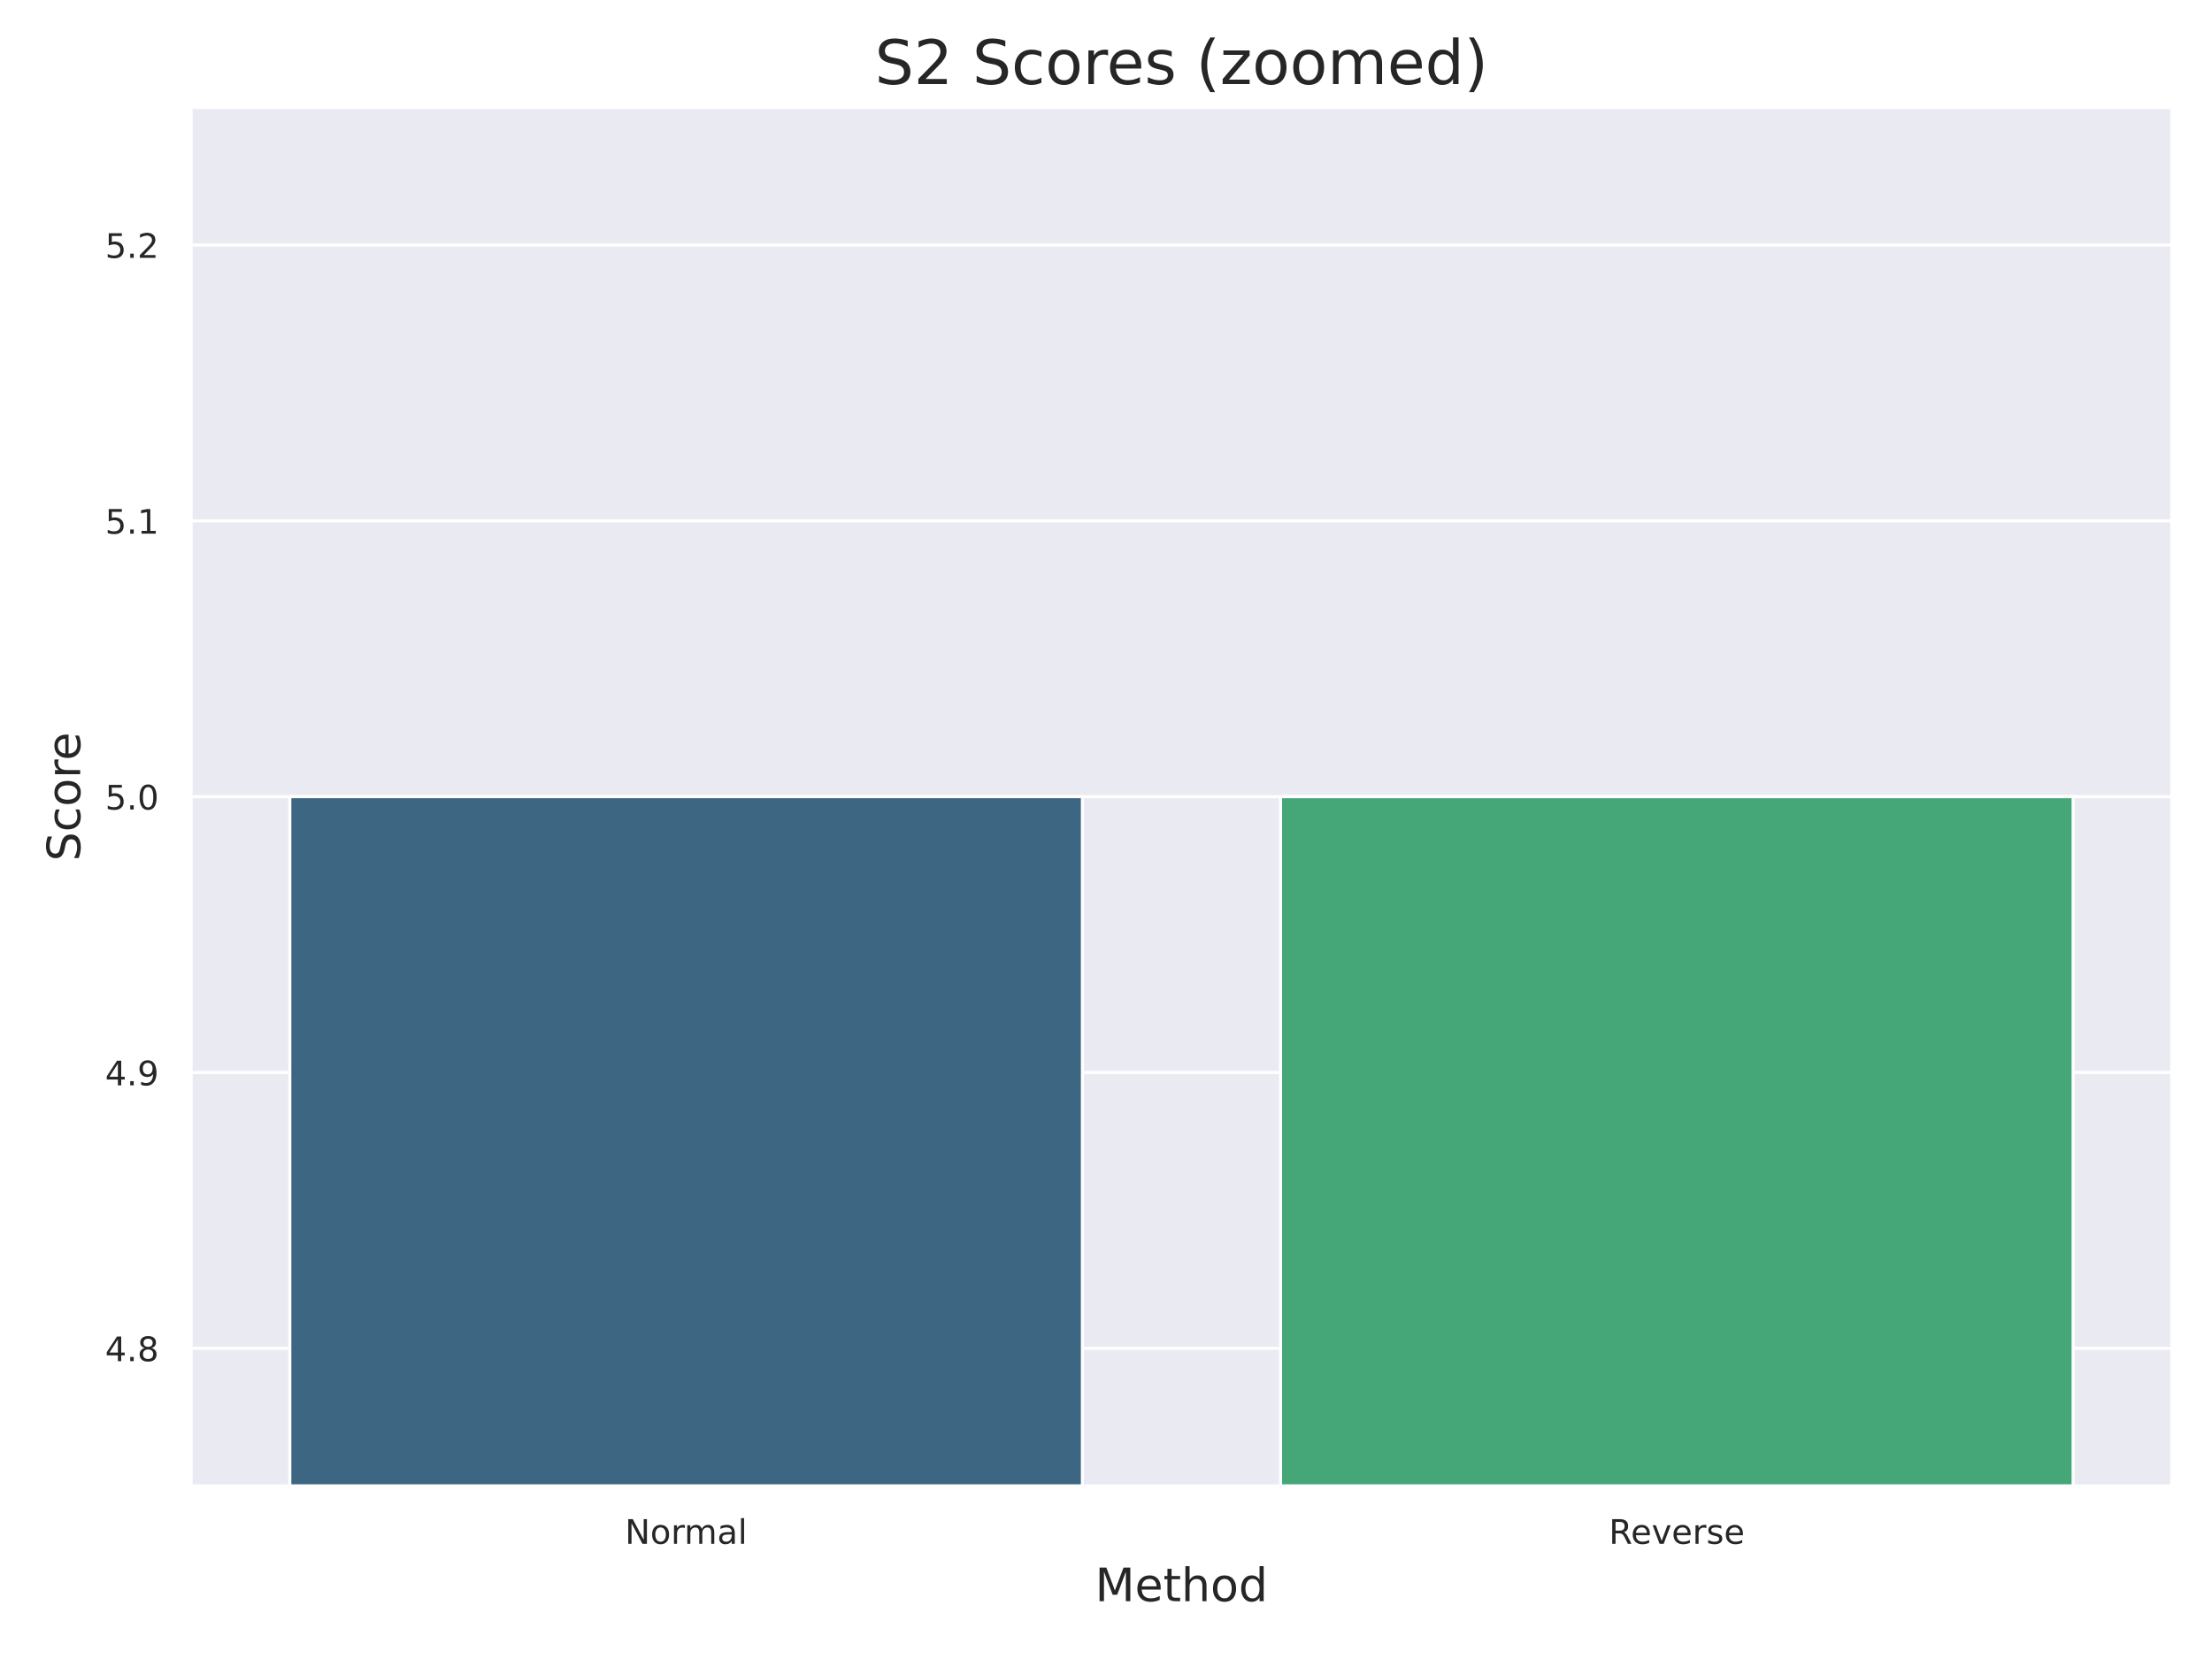
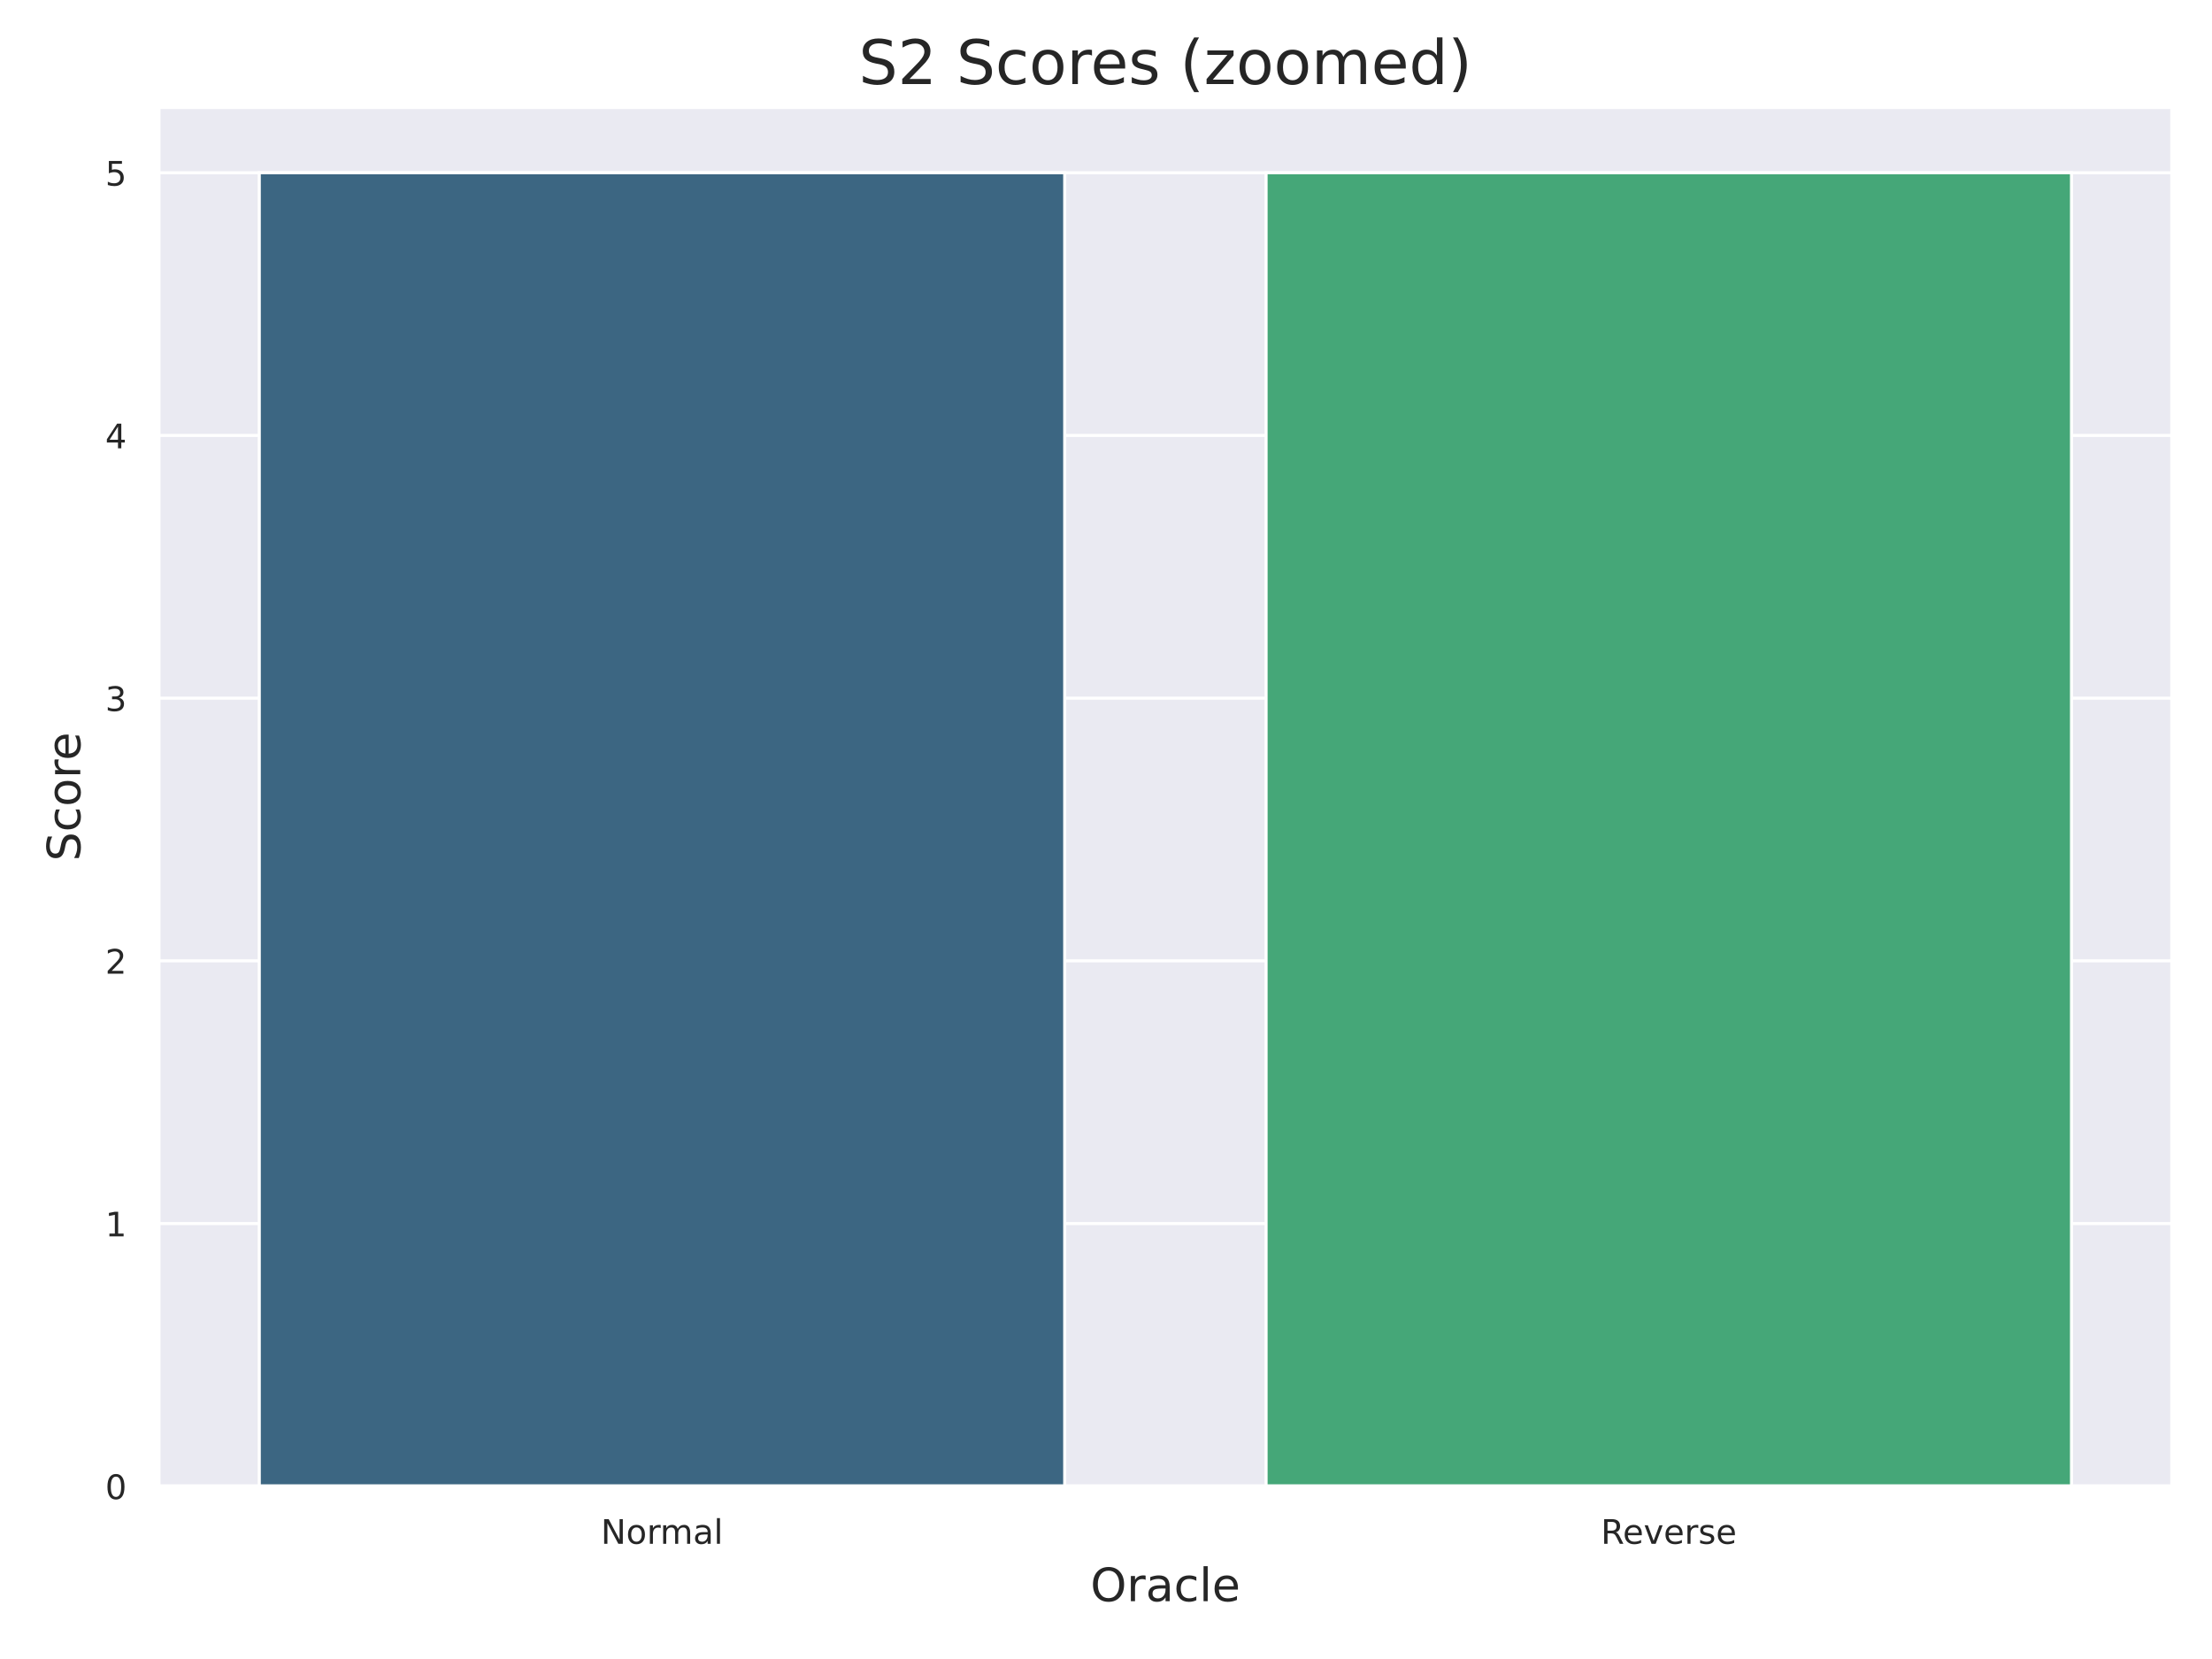
<svg xmlns="http://www.w3.org/2000/svg" xmlns:xlink="http://www.w3.org/1999/xlink" width="576pt" height="432pt" viewBox="0 0 576 432" version="1.1">
  <defs>
    <style type="text/css">*{stroke-linejoin: round; stroke-linecap: butt}</style>
  </defs>
  <g id="figure_1">
    <g id="patch_1">
      <path d="M 0 432  L 576 432  L 576 0  L 0 0  z " style="fill: #ffffff" />
    </g>
    <g id="axes_1">
      <g id="patch_2">
-         <path d="M 49.668 387.012  L 565.632 387.012  L 565.632 27.888  L 49.668 27.888  z " style="fill: #eaeaf2" />
+         <path d="M 41.298 387.012  L 565.632 387.012  L 565.632 27.888  L 41.298 27.888  z " style="fill: #eaeaf2" />
      </g>
      <g id="matplotlib.axis_1">
        <g id="xtick_1">
          <g id="text_1">
-             <g style="fill: #262626" transform="translate(162.7386 401.9986) scale(0.088 -0.088)">
+             <g style="fill: #262626" transform="translate(156.4611 401.9986) scale(0.088 -0.088)">
              <defs>
                <path id="DejaVuSans-4e" d="M 628 4666  L 1478 4666  L 3547 763  L 3547 4666  L 4159 4666  L 4159 0  L 3309 0  L 1241 3903  L 1241 0  L 628 0  L 628 4666  z " transform="scale(0.015625)" />
                <path id="DejaVuSans-6f" d="M 1959 3097  Q 1497 3097 1228 2736  Q 959 2375 959 1747  Q 959 1119 1226 758  Q 1494 397 1959 397  Q 2419 397 2687 759  Q 2956 1122 2956 1747  Q 2956 2369 2687 2733  Q 2419 3097 1959 3097  z M 1959 3584  Q 2709 3584 3137 3096  Q 3566 2609 3566 1747  Q 3566 888 3137 398  Q 2709 -91 1959 -91  Q 1206 -91 779 398  Q 353 888 353 1747  Q 353 2609 779 3096  Q 1206 3584 1959 3584  z " transform="scale(0.015625)" />
                <path id="DejaVuSans-72" d="M 2631 2963  Q 2534 3019 2420 3045  Q 2306 3072 2169 3072  Q 1681 3072 1420 2755  Q 1159 2438 1159 1844  L 1159 0  L 581 0  L 581 3500  L 1159 3500  L 1159 2956  Q 1341 3275 1631 3429  Q 1922 3584 2338 3584  Q 2397 3584 2469 3576  Q 2541 3569 2628 3553  L 2631 2963  z " transform="scale(0.015625)" />
                <path id="DejaVuSans-6d" d="M 3328 2828  Q 3544 3216 3844 3400  Q 4144 3584 4550 3584  Q 5097 3584 5394 3201  Q 5691 2819 5691 2113  L 5691 0  L 5113 0  L 5113 2094  Q 5113 2597 4934 2840  Q 4756 3084 4391 3084  Q 3944 3084 3684 2787  Q 3425 2491 3425 1978  L 3425 0  L 2847 0  L 2847 2094  Q 2847 2600 2669 2842  Q 2491 3084 2119 3084  Q 1678 3084 1418 2786  Q 1159 2488 1159 1978  L 1159 0  L 581 0  L 581 3500  L 1159 3500  L 1159 2956  Q 1356 3278 1631 3431  Q 1906 3584 2284 3584  Q 2666 3584 2933 3390  Q 3200 3197 3328 2828  z " transform="scale(0.015625)" />
                <path id="DejaVuSans-61" d="M 2194 1759  Q 1497 1759 1228 1600  Q 959 1441 959 1056  Q 959 750 1161 570  Q 1363 391 1709 391  Q 2188 391 2477 730  Q 2766 1069 2766 1631  L 2766 1759  L 2194 1759  z M 3341 1997  L 3341 0  L 2766 0  L 2766 531  Q 2569 213 2275 61  Q 1981 -91 1556 -91  Q 1019 -91 701 211  Q 384 513 384 1019  Q 384 1609 779 1909  Q 1175 2209 1959 2209  L 2766 2209  L 2766 2266  Q 2766 2663 2505 2880  Q 2244 3097 1772 3097  Q 1472 3097 1187 3025  Q 903 2953 641 2809  L 641 3341  Q 956 3463 1253 3523  Q 1550 3584 1831 3584  Q 2591 3584 2966 3190  Q 3341 2797 3341 1997  z " transform="scale(0.015625)" />
                <path id="DejaVuSans-6c" d="M 603 4863  L 1178 4863  L 1178 0  L 603 0  L 603 4863  z " transform="scale(0.015625)" />
              </defs>
              <use xlink:href="#DejaVuSans-4e" />
              <use xlink:href="#DejaVuSans-6f" x="74.805" />
              <use xlink:href="#DejaVuSans-72" x="135.986" />
              <use xlink:href="#DejaVuSans-6d" x="175.35" />
              <use xlink:href="#DejaVuSans-61" x="272.762" />
              <use xlink:href="#DejaVuSans-6c" x="334.041" />
            </g>
          </g>
        </g>
        <g id="xtick_2">
          <g id="text_2">
-             <g style="fill: #262626" transform="translate(418.9544 401.9986) scale(0.088 -0.088)">
+             <g style="fill: #262626" transform="translate(416.8619 401.9986) scale(0.088 -0.088)">
              <defs>
                <path id="DejaVuSans-52" d="M 2841 2188  Q 3044 2119 3236 1894  Q 3428 1669 3622 1275  L 4263 0  L 3584 0  L 2988 1197  Q 2756 1666 2539 1819  Q 2322 1972 1947 1972  L 1259 1972  L 1259 0  L 628 0  L 628 4666  L 2053 4666  Q 2853 4666 3247 4331  Q 3641 3997 3641 3322  Q 3641 2881 3436 2590  Q 3231 2300 2841 2188  z M 1259 4147  L 1259 2491  L 2053 2491  Q 2509 2491 2742 2702  Q 2975 2913 2975 3322  Q 2975 3731 2742 3939  Q 2509 4147 2053 4147  L 1259 4147  z " transform="scale(0.015625)" />
                <path id="DejaVuSans-65" d="M 3597 1894  L 3597 1613  L 953 1613  Q 991 1019 1311 708  Q 1631 397 2203 397  Q 2534 397 2845 478  Q 3156 559 3463 722  L 3463 178  Q 3153 47 2828 -22  Q 2503 -91 2169 -91  Q 1331 -91 842 396  Q 353 884 353 1716  Q 353 2575 817 3079  Q 1281 3584 2069 3584  Q 2775 3584 3186 3129  Q 3597 2675 3597 1894  z M 3022 2063  Q 3016 2534 2758 2815  Q 2500 3097 2075 3097  Q 1594 3097 1305 2825  Q 1016 2553 972 2059  L 3022 2063  z " transform="scale(0.015625)" />
                <path id="DejaVuSans-76" d="M 191 3500  L 800 3500  L 1894 563  L 2988 3500  L 3597 3500  L 2284 0  L 1503 0  L 191 3500  z " transform="scale(0.015625)" />
                <path id="DejaVuSans-73" d="M 2834 3397  L 2834 2853  Q 2591 2978 2328 3040  Q 2066 3103 1784 3103  Q 1356 3103 1142 2972  Q 928 2841 928 2578  Q 928 2378 1081 2264  Q 1234 2150 1697 2047  L 1894 2003  Q 2506 1872 2764 1633  Q 3022 1394 3022 966  Q 3022 478 2636 193  Q 2250 -91 1575 -91  Q 1294 -91 989 -36  Q 684 19 347 128  L 347 722  Q 666 556 975 473  Q 1284 391 1588 391  Q 1994 391 2212 530  Q 2431 669 2431 922  Q 2431 1156 2273 1281  Q 2116 1406 1581 1522  L 1381 1569  Q 847 1681 609 1914  Q 372 2147 372 2553  Q 372 3047 722 3315  Q 1072 3584 1716 3584  Q 2034 3584 2315 3537  Q 2597 3491 2834 3397  z " transform="scale(0.015625)" />
              </defs>
              <use xlink:href="#DejaVuSans-52" />
              <use xlink:href="#DejaVuSans-65" x="64.982" />
              <use xlink:href="#DejaVuSans-76" x="126.506" />
              <use xlink:href="#DejaVuSans-65" x="185.686" />
              <use xlink:href="#DejaVuSans-72" x="247.209" />
              <use xlink:href="#DejaVuSans-73" x="288.322" />
              <use xlink:href="#DejaVuSans-65" x="340.422" />
            </g>
          </g>
        </g>
        <g id="text_3">
-           <g style="fill: #262626" transform="translate(285.1463 416.9469) scale(0.12 -0.12)">
+           <g style="fill: #262626" transform="translate(283.9406 416.9469) scale(0.12 -0.12)">
            <defs>
-               <path id="DejaVuSans-4d" d="M 628 4666  L 1569 4666  L 2759 1491  L 3956 4666  L 4897 4666  L 4897 0  L 4281 0  L 4281 4097  L 3078 897  L 2444 897  L 1241 4097  L 1241 0  L 628 0  L 628 4666  z " transform="scale(0.015625)" />
-               <path id="DejaVuSans-74" d="M 1172 4494  L 1172 3500  L 2356 3500  L 2356 3053  L 1172 3053  L 1172 1153  Q 1172 725 1289 603  Q 1406 481 1766 481  L 2356 481  L 2356 0  L 1766 0  Q 1100 0 847 248  Q 594 497 594 1153  L 594 3053  L 172 3053  L 172 3500  L 594 3500  L 594 4494  L 1172 4494  z " transform="scale(0.015625)" />
-               <path id="DejaVuSans-68" d="M 3513 2113  L 3513 0  L 2938 0  L 2938 2094  Q 2938 2591 2744 2837  Q 2550 3084 2163 3084  Q 1697 3084 1428 2787  Q 1159 2491 1159 1978  L 1159 0  L 581 0  L 581 4863  L 1159 4863  L 1159 2956  Q 1366 3272 1645 3428  Q 1925 3584 2291 3584  Q 2894 3584 3203 3211  Q 3513 2838 3513 2113  z " transform="scale(0.015625)" />
-               <path id="DejaVuSans-64" d="M 2906 2969  L 2906 4863  L 3481 4863  L 3481 0  L 2906 0  L 2906 525  Q 2725 213 2448 61  Q 2172 -91 1784 -91  Q 1150 -91 751 415  Q 353 922 353 1747  Q 353 2572 751 3078  Q 1150 3584 1784 3584  Q 2172 3584 2448 3432  Q 2725 3281 2906 2969  z M 947 1747  Q 947 1113 1208 752  Q 1469 391 1925 391  Q 2381 391 2643 752  Q 2906 1113 2906 1747  Q 2906 2381 2643 2742  Q 2381 3103 1925 3103  Q 1469 3103 1208 2742  Q 947 2381 947 1747  z " transform="scale(0.015625)" />
+               <path id="DejaVuSans-4f" d="M 2522 4238  Q 1834 4238 1429 3725  Q 1025 3213 1025 2328  Q 1025 1447 1429 934  Q 1834 422 2522 422  Q 3209 422 3611 934  Q 4013 1447 4013 2328  Q 4013 3213 3611 3725  Q 3209 4238 2522 4238  z M 2522 4750  Q 3503 4750 4090 4092  Q 4678 3434 4678 2328  Q 4678 1225 4090 567  Q 3503 -91 2522 -91  Q 1538 -91 948 565  Q 359 1222 359 2328  Q 359 3434 948 4092  Q 1538 4750 2522 4750  z " transform="scale(0.015625)" />
+               <path id="DejaVuSans-63" d="M 3122 3366  L 3122 2828  Q 2878 2963 2633 3030  Q 2388 3097 2138 3097  Q 1578 3097 1268 2742  Q 959 2388 959 1747  Q 959 1106 1268 751  Q 1578 397 2138 397  Q 2388 397 2633 464  Q 2878 531 3122 666  L 3122 134  Q 2881 22 2623 -34  Q 2366 -91 2075 -91  Q 1284 -91 818 406  Q 353 903 353 1747  Q 353 2603 823 3093  Q 1294 3584 2113 3584  Q 2378 3584 2631 3529  Q 2884 3475 3122 3366  z " transform="scale(0.015625)" />
            </defs>
-             <use xlink:href="#DejaVuSans-4d" />
-             <use xlink:href="#DejaVuSans-65" x="86.279" />
-             <use xlink:href="#DejaVuSans-74" x="147.803" />
-             <use xlink:href="#DejaVuSans-68" x="187.012" />
-             <use xlink:href="#DejaVuSans-6f" x="250.391" />
-             <use xlink:href="#DejaVuSans-64" x="311.572" />
+             <use xlink:href="#DejaVuSans-4f" />
+             <use xlink:href="#DejaVuSans-72" x="78.711" />
+             <use xlink:href="#DejaVuSans-61" x="119.824" />
+             <use xlink:href="#DejaVuSans-63" x="181.104" />
+             <use xlink:href="#DejaVuSans-6c" x="236.084" />
+             <use xlink:href="#DejaVuSans-65" x="263.867" />
          </g>
        </g>
      </g>
      <g id="matplotlib.axis_2">
        <g id="ytick_1">
          <g id="line2d_1">
-             <path d="M 49.668 351.1  L 565.632 351.1  " clip-path="url(#pb64b3f2e9e)" style="fill: none; stroke: #ffffff; stroke-width: 0.8; stroke-linecap: round" />
+             <path d="M 41.298 387.012  L 565.632 387.012  " clip-path="url(#p2b2edb2802)" style="fill: none; stroke: #ffffff; stroke-width: 0.8; stroke-linecap: round" />
          </g>
          <g id="text_4">
-             <g style="fill: #262626" transform="translate(27.37325 354.4429) scale(0.088 -0.088)">
-               <defs>
-                 <path id="DejaVuSans-34" d="M 2419 4116  L 825 1625  L 2419 1625  L 2419 4116  z M 2253 4666  L 3047 4666  L 3047 1625  L 3713 1625  L 3713 1100  L 3047 1100  L 3047 0  L 2419 0  L 2419 1100  L 313 1100  L 313 1709  L 2253 4666  z " transform="scale(0.015625)" />
-                 <path id="DejaVuSans-2e" d="M 684 794  L 1344 794  L 1344 0  L 684 0  L 684 794  z " transform="scale(0.015625)" />
-                 <path id="DejaVuSans-38" d="M 2034 2216  Q 1584 2216 1326 1975  Q 1069 1734 1069 1313  Q 1069 891 1326 650  Q 1584 409 2034 409  Q 2484 409 2743 651  Q 3003 894 3003 1313  Q 3003 1734 2745 1975  Q 2488 2216 2034 2216  z M 1403 2484  Q 997 2584 770 2862  Q 544 3141 544 3541  Q 544 4100 942 4425  Q 1341 4750 2034 4750  Q 2731 4750 3128 4425  Q 3525 4100 3525 3541  Q 3525 3141 3298 2862  Q 3072 2584 2669 2484  Q 3125 2378 3379 2068  Q 3634 1759 3634 1313  Q 3634 634 3220 271  Q 2806 -91 2034 -91  Q 1263 -91 848 271  Q 434 634 434 1313  Q 434 1759 690 2068  Q 947 2378 1403 2484  z M 1172 3481  Q 1172 3119 1398 2916  Q 1625 2713 2034 2713  Q 2441 2713 2670 2916  Q 2900 3119 2900 3481  Q 2900 3844 2670 4047  Q 2441 4250 2034 4250  Q 1625 4250 1398 4047  Q 1172 3844 1172 3481  z " transform="scale(0.015625)" />
-               </defs>
-               <use xlink:href="#DejaVuSans-34" />
-               <use xlink:href="#DejaVuSans-2e" x="63.623" />
-               <use xlink:href="#DejaVuSans-38" x="95.41" />
+             <g style="fill: #262626" transform="translate(27.399 390.3553) scale(0.088 -0.088)">
+               <defs>
+                 <path id="DejaVuSans-30" d="M 2034 4250  Q 1547 4250 1301 3770  Q 1056 3291 1056 2328  Q 1056 1369 1301 889  Q 1547 409 2034 409  Q 2525 409 2770 889  Q 3016 1369 3016 2328  Q 3016 3291 2770 3770  Q 2525 4250 2034 4250  z M 2034 4750  Q 2819 4750 3233 4129  Q 3647 3509 3647 2328  Q 3647 1150 3233 529  Q 2819 -91 2034 -91  Q 1250 -91 836 529  Q 422 1150 422 2328  Q 422 3509 836 4129  Q 1250 4750 2034 4750  z " transform="scale(0.015625)" />
+               </defs>
+               <use xlink:href="#DejaVuSans-30" />
            </g>
          </g>
        </g>
        <g id="ytick_2">
          <g id="line2d_2">
-             <path d="M 49.668 279.275  L 565.632 279.275  " clip-path="url(#pb64b3f2e9e)" style="fill: none; stroke: #ffffff; stroke-width: 0.8; stroke-linecap: round" />
+             <path d="M 41.298 318.607  L 565.632 318.607  " clip-path="url(#p2b2edb2802)" style="fill: none; stroke: #ffffff; stroke-width: 0.8; stroke-linecap: round" />
          </g>
          <g id="text_5">
-             <g style="fill: #262626" transform="translate(27.37325 282.6181) scale(0.088 -0.088)">
-               <defs>
-                 <path id="DejaVuSans-39" d="M 703 97  L 703 672  Q 941 559 1184 500  Q 1428 441 1663 441  Q 2288 441 2617 861  Q 2947 1281 2994 2138  Q 2813 1869 2534 1725  Q 2256 1581 1919 1581  Q 1219 1581 811 2004  Q 403 2428 403 3163  Q 403 3881 828 4315  Q 1253 4750 1959 4750  Q 2769 4750 3195 4129  Q 3622 3509 3622 2328  Q 3622 1225 3098 567  Q 2575 -91 1691 -91  Q 1453 -91 1209 -44  Q 966 3 703 97  z M 1959 2075  Q 2384 2075 2632 2365  Q 2881 2656 2881 3163  Q 2881 3666 2632 3958  Q 2384 4250 1959 4250  Q 1534 4250 1286 3958  Q 1038 3666 1038 3163  Q 1038 2656 1286 2365  Q 1534 2075 1959 2075  z " transform="scale(0.015625)" />
-               </defs>
-               <use xlink:href="#DejaVuSans-34" />
-               <use xlink:href="#DejaVuSans-2e" x="63.623" />
-               <use xlink:href="#DejaVuSans-39" x="95.41" />
+             <g style="fill: #262626" transform="translate(27.399 321.9507) scale(0.088 -0.088)">
+               <defs>
+                 <path id="DejaVuSans-31" d="M 794 531  L 1825 531  L 1825 4091  L 703 3866  L 703 4441  L 1819 4666  L 2450 4666  L 2450 531  L 3481 531  L 3481 0  L 794 0  L 794 531  z " transform="scale(0.015625)" />
+               </defs>
+               <use xlink:href="#DejaVuSans-31" />
            </g>
          </g>
        </g>
        <g id="ytick_3">
          <g id="line2d_3">
-             <path d="M 49.668 207.45  L 565.632 207.45  " clip-path="url(#pb64b3f2e9e)" style="fill: none; stroke: #ffffff; stroke-width: 0.8; stroke-linecap: round" />
+             <path d="M 41.298 250.203  L 565.632 250.203  " clip-path="url(#p2b2edb2802)" style="fill: none; stroke: #ffffff; stroke-width: 0.8; stroke-linecap: round" />
          </g>
          <g id="text_6">
-             <g style="fill: #262626" transform="translate(27.37325 210.7933) scale(0.088 -0.088)">
-               <defs>
-                 <path id="DejaVuSans-35" d="M 691 4666  L 3169 4666  L 3169 4134  L 1269 4134  L 1269 2991  Q 1406 3038 1543 3061  Q 1681 3084 1819 3084  Q 2600 3084 3056 2656  Q 3513 2228 3513 1497  Q 3513 744 3044 326  Q 2575 -91 1722 -91  Q 1428 -91 1123 -41  Q 819 9 494 109  L 494 744  Q 775 591 1075 516  Q 1375 441 1709 441  Q 2250 441 2565 725  Q 2881 1009 2881 1497  Q 2881 1984 2565 2268  Q 2250 2553 1709 2553  Q 1456 2553 1204 2497  Q 953 2441 691 2322  L 691 4666  z " transform="scale(0.015625)" />
-                 <path id="DejaVuSans-30" d="M 2034 4250  Q 1547 4250 1301 3770  Q 1056 3291 1056 2328  Q 1056 1369 1301 889  Q 1547 409 2034 409  Q 2525 409 2770 889  Q 3016 1369 3016 2328  Q 3016 3291 2770 3770  Q 2525 4250 2034 4250  z M 2034 4750  Q 2819 4750 3233 4129  Q 3647 3509 3647 2328  Q 3647 1150 3233 529  Q 2819 -91 2034 -91  Q 1250 -91 836 529  Q 422 1150 422 2328  Q 422 3509 836 4129  Q 1250 4750 2034 4750  z " transform="scale(0.015625)" />
-               </defs>
-               <use xlink:href="#DejaVuSans-35" />
-               <use xlink:href="#DejaVuSans-2e" x="63.623" />
-               <use xlink:href="#DejaVuSans-30" x="95.41" />
+             <g style="fill: #262626" transform="translate(27.399 253.5462) scale(0.088 -0.088)">
+               <defs>
+                 <path id="DejaVuSans-32" d="M 1228 531  L 3431 531  L 3431 0  L 469 0  L 469 531  Q 828 903 1448 1529  Q 2069 2156 2228 2338  Q 2531 2678 2651 2914  Q 2772 3150 2772 3378  Q 2772 3750 2511 3984  Q 2250 4219 1831 4219  Q 1534 4219 1204 4116  Q 875 4013 500 3803  L 500 4441  Q 881 4594 1212 4672  Q 1544 4750 1819 4750  Q 2544 4750 2975 4387  Q 3406 4025 3406 3419  Q 3406 3131 3298 2873  Q 3191 2616 2906 2266  Q 2828 2175 2409 1742  Q 1991 1309 1228 531  z " transform="scale(0.015625)" />
+               </defs>
+               <use xlink:href="#DejaVuSans-32" />
            </g>
          </g>
        </g>
        <g id="ytick_4">
          <g id="line2d_4">
-             <path d="M 49.668 135.625  L 565.632 135.625  " clip-path="url(#pb64b3f2e9e)" style="fill: none; stroke: #ffffff; stroke-width: 0.8; stroke-linecap: round" />
+             <path d="M 41.298 181.798  L 565.632 181.798  " clip-path="url(#p2b2edb2802)" style="fill: none; stroke: #ffffff; stroke-width: 0.8; stroke-linecap: round" />
          </g>
          <g id="text_7">
-             <g style="fill: #262626" transform="translate(27.37325 138.9685) scale(0.088 -0.088)">
-               <defs>
-                 <path id="DejaVuSans-31" d="M 794 531  L 1825 531  L 1825 4091  L 703 3866  L 703 4441  L 1819 4666  L 2450 4666  L 2450 531  L 3481 531  L 3481 0  L 794 0  L 794 531  z " transform="scale(0.015625)" />
-               </defs>
-               <use xlink:href="#DejaVuSans-35" />
-               <use xlink:href="#DejaVuSans-2e" x="63.623" />
-               <use xlink:href="#DejaVuSans-31" x="95.41" />
+             <g style="fill: #262626" transform="translate(27.399 185.1416) scale(0.088 -0.088)">
+               <defs>
+                 <path id="DejaVuSans-33" d="M 2597 2516  Q 3050 2419 3304 2112  Q 3559 1806 3559 1356  Q 3559 666 3084 287  Q 2609 -91 1734 -91  Q 1441 -91 1130 -33  Q 819 25 488 141  L 488 750  Q 750 597 1062 519  Q 1375 441 1716 441  Q 2309 441 2620 675  Q 2931 909 2931 1356  Q 2931 1769 2642 2001  Q 2353 2234 1838 2234  L 1294 2234  L 1294 2753  L 1863 2753  Q 2328 2753 2575 2939  Q 2822 3125 2822 3475  Q 2822 3834 2567 4026  Q 2313 4219 1838 4219  Q 1578 4219 1281 4162  Q 984 4106 628 3988  L 628 4550  Q 988 4650 1302 4700  Q 1616 4750 1894 4750  Q 2613 4750 3031 4423  Q 3450 4097 3450 3541  Q 3450 3153 3228 2886  Q 3006 2619 2597 2516  z " transform="scale(0.015625)" />
+               </defs>
+               <use xlink:href="#DejaVuSans-33" />
            </g>
          </g>
        </g>
        <g id="ytick_5">
          <g id="line2d_5">
-             <path d="M 49.668 63.8  L 565.632 63.8  " clip-path="url(#pb64b3f2e9e)" style="fill: none; stroke: #ffffff; stroke-width: 0.8; stroke-linecap: round" />
+             <path d="M 41.298 113.394  L 565.632 113.394  " clip-path="url(#p2b2edb2802)" style="fill: none; stroke: #ffffff; stroke-width: 0.8; stroke-linecap: round" />
          </g>
          <g id="text_8">
-             <g style="fill: #262626" transform="translate(27.37325 67.14371) scale(0.088 -0.088)">
-               <defs>
-                 <path id="DejaVuSans-32" d="M 1228 531  L 3431 531  L 3431 0  L 469 0  L 469 531  Q 828 903 1448 1529  Q 2069 2156 2228 2338  Q 2531 2678 2651 2914  Q 2772 3150 2772 3378  Q 2772 3750 2511 3984  Q 2250 4219 1831 4219  Q 1534 4219 1204 4116  Q 875 4013 500 3803  L 500 4441  Q 881 4594 1212 4672  Q 1544 4750 1819 4750  Q 2544 4750 2975 4387  Q 3406 4025 3406 3419  Q 3406 3131 3298 2873  Q 3191 2616 2906 2266  Q 2828 2175 2409 1742  Q 1991 1309 1228 531  z " transform="scale(0.015625)" />
+             <g style="fill: #262626" transform="translate(27.399 116.737) scale(0.088 -0.088)">
+               <defs>
+                 <path id="DejaVuSans-34" d="M 2419 4116  L 825 1625  L 2419 1625  L 2419 4116  z M 2253 4666  L 3047 4666  L 3047 1625  L 3713 1625  L 3713 1100  L 3047 1100  L 3047 0  L 2419 0  L 2419 1100  L 313 1100  L 313 1709  L 2253 4666  z " transform="scale(0.015625)" />
+               </defs>
+               <use xlink:href="#DejaVuSans-34" />
+             </g>
+           </g>
+         </g>
+         <g id="ytick_6">
+           <g id="line2d_6">
+             <path d="M 41.298 44.989  L 565.632 44.989  " clip-path="url(#p2b2edb2802)" style="fill: none; stroke: #ffffff; stroke-width: 0.8; stroke-linecap: round" />
+           </g>
+           <g id="text_9">
+             <g style="fill: #262626" transform="translate(27.399 48.33246) scale(0.088 -0.088)">
+               <defs>
+                 <path id="DejaVuSans-35" d="M 691 4666  L 3169 4666  L 3169 4134  L 1269 4134  L 1269 2991  Q 1406 3038 1543 3061  Q 1681 3084 1819 3084  Q 2600 3084 3056 2656  Q 3513 2228 3513 1497  Q 3513 744 3044 326  Q 2575 -91 1722 -91  Q 1428 -91 1123 -41  Q 819 9 494 109  L 494 744  Q 775 591 1075 516  Q 1375 441 1709 441  Q 2250 441 2565 725  Q 2881 1009 2881 1497  Q 2881 1984 2565 2268  Q 2250 2553 1709 2553  Q 1456 2553 1204 2497  Q 953 2441 691 2322  L 691 4666  z " transform="scale(0.015625)" />
              </defs>
              <use xlink:href="#DejaVuSans-35" />
-               <use xlink:href="#DejaVuSans-2e" x="63.623" />
-               <use xlink:href="#DejaVuSans-32" x="95.41" />
-             </g>
-           </g>
-         </g>
-         <g id="text_9">
-           <g style="fill: #262626" transform="translate(20.87762 224.2528) rotate(-90) scale(0.12 -0.12)">
+             </g>
+           </g>
+         </g>
+         <g id="text_10">
+           <g style="fill: #262626" transform="translate(20.90338 224.2528) rotate(-90) scale(0.12 -0.12)">
            <defs>
              <path id="DejaVuSans-53" d="M 3425 4513  L 3425 3897  Q 3066 4069 2747 4153  Q 2428 4238 2131 4238  Q 1616 4238 1336 4038  Q 1056 3838 1056 3469  Q 1056 3159 1242 3001  Q 1428 2844 1947 2747  L 2328 2669  Q 3034 2534 3370 2195  Q 3706 1856 3706 1288  Q 3706 609 3251 259  Q 2797 -91 1919 -91  Q 1588 -91 1214 -16  Q 841 59 441 206  L 441 856  Q 825 641 1194 531  Q 1563 422 1919 422  Q 2459 422 2753 634  Q 3047 847 3047 1241  Q 3047 1584 2836 1778  Q 2625 1972 2144 2069  L 1759 2144  Q 1053 2284 737 2584  Q 422 2884 422 3419  Q 422 4038 858 4394  Q 1294 4750 2059 4750  Q 2388 4750 2728 4690  Q 3069 4631 3425 4513  z " transform="scale(0.015625)" />
-               <path id="DejaVuSans-63" d="M 3122 3366  L 3122 2828  Q 2878 2963 2633 3030  Q 2388 3097 2138 3097  Q 1578 3097 1268 2742  Q 959 2388 959 1747  Q 959 1106 1268 751  Q 1578 397 2138 397  Q 2388 397 2633 464  Q 2878 531 3122 666  L 3122 134  Q 2881 22 2623 -34  Q 2366 -91 2075 -91  Q 1284 -91 818 406  Q 353 903 353 1747  Q 353 2603 823 3093  Q 1294 3584 2113 3584  Q 2378 3584 2631 3529  Q 2884 3475 3122 3366  z " transform="scale(0.015625)" />
            </defs>
            <use xlink:href="#DejaVuSans-53" />
            <use xlink:href="#DejaVuSans-63" x="63.477" />
            <use xlink:href="#DejaVuSans-6f" x="118.457" />
            <use xlink:href="#DejaVuSans-72" x="179.639" />
            <use xlink:href="#DejaVuSans-65" x="218.502" />
          </g>
        </g>
      </g>
      <g id="patch_3">
-         <path d="M 75.466 3798.69  L 281.852 3798.69  L 281.852 207.45  L 75.466 207.45  z " clip-path="url(#pb64b3f2e9e)" style="fill: #3c6682; stroke: #ffffff; stroke-width: 0.8; stroke-linejoin: miter" />
+         <path d="M 67.515 387.012  L 277.248 387.012  L 277.248 44.989  L 67.515 44.989  z " clip-path="url(#p2b2edb2802)" style="fill: #3c6682; stroke: #ffffff; stroke-width: 0.8; stroke-linejoin: miter" />
      </g>
      <g id="patch_4">
-         <path d="M 333.448 3798.69  L 539.834 3798.69  L 539.834 207.45  L 333.448 207.45  z " clip-path="url(#pb64b3f2e9e)" style="fill: #45a778; stroke: #ffffff; stroke-width: 0.8; stroke-linejoin: miter" />
-       </g>
-       <g id="line2d_6">
-         <path clip-path="url(#pb64b3f2e9e)" style="fill: none; stroke: #424242; stroke-width: 1.8; stroke-linecap: round" />
+         <path d="M 329.682 387.012  L 539.415 387.012  L 539.415 44.989  L 329.682 44.989  z " clip-path="url(#p2b2edb2802)" style="fill: #45a778; stroke: #ffffff; stroke-width: 0.8; stroke-linejoin: miter" />
      </g>
      <g id="line2d_7">
-         <path clip-path="url(#pb64b3f2e9e)" style="fill: none; stroke: #424242; stroke-width: 1.8; stroke-linecap: round" />
+         <path clip-path="url(#p2b2edb2802)" style="fill: none; stroke: #424242; stroke-width: 1.8; stroke-linecap: round" />
+       </g>
+       <g id="line2d_8">
+         <path clip-path="url(#p2b2edb2802)" style="fill: none; stroke: #424242; stroke-width: 1.8; stroke-linecap: round" />
      </g>
      <g id="patch_5">
-         <path d="M 49.668 387.012  L 49.668 27.888  " style="fill: none; stroke: #ffffff; stroke-linejoin: miter; stroke-linecap: square" />
+         <path d="M 41.298 387.012  L 41.298 27.888  " style="fill: none; stroke: #ffffff; stroke-linejoin: miter; stroke-linecap: square" />
      </g>
      <g id="patch_6">
        <path d="M 565.632 387.012  L 565.632 27.888  " style="fill: none; stroke: #ffffff; stroke-linejoin: miter; stroke-linecap: square" />
      </g>
      <g id="patch_7">
-         <path d="M 49.668 387.012  L 565.632 387.012  " style="fill: none; stroke: #ffffff; stroke-linejoin: miter; stroke-linecap: square" />
+         <path d="M 41.298 387.012  L 565.632 387.012  " style="fill: none; stroke: #ffffff; stroke-linejoin: miter; stroke-linecap: square" />
      </g>
      <g id="patch_8">
-         <path d="M 49.668 27.888  L 565.632 27.888  " style="fill: none; stroke: #ffffff; stroke-linejoin: miter; stroke-linecap: square" />
-       </g>
-       <g id="text_10">
-         <g style="fill: #262626" transform="translate(227.8 21.888) scale(0.16 -0.16)">
+         <path d="M 41.298 27.888  L 565.632 27.888  " style="fill: none; stroke: #ffffff; stroke-linejoin: miter; stroke-linecap: square" />
+       </g>
+       <g id="text_11">
+         <g style="fill: #262626" transform="translate(223.615 21.888) scale(0.16 -0.16)">
          <defs>
            <path id="DejaVuSans-20" transform="scale(0.015625)" />
            <path id="DejaVuSans-28" d="M 1984 4856  Q 1566 4138 1362 3434  Q 1159 2731 1159 2009  Q 1159 1288 1364 580  Q 1569 -128 1984 -844  L 1484 -844  Q 1016 -109 783 600  Q 550 1309 550 2009  Q 550 2706 781 3412  Q 1013 4119 1484 4856  L 1984 4856  z " transform="scale(0.015625)" />
            <path id="DejaVuSans-7a" d="M 353 3500  L 3084 3500  L 3084 2975  L 922 459  L 3084 459  L 3084 0  L 275 0  L 275 525  L 2438 3041  L 353 3041  L 353 3500  z " transform="scale(0.015625)" />
+             <path id="DejaVuSans-64" d="M 2906 2969  L 2906 4863  L 3481 4863  L 3481 0  L 2906 0  L 2906 525  Q 2725 213 2448 61  Q 2172 -91 1784 -91  Q 1150 -91 751 415  Q 353 922 353 1747  Q 353 2572 751 3078  Q 1150 3584 1784 3584  Q 2172 3584 2448 3432  Q 2725 3281 2906 2969  z M 947 1747  Q 947 1113 1208 752  Q 1469 391 1925 391  Q 2381 391 2643 752  Q 2906 1113 2906 1747  Q 2906 2381 2643 2742  Q 2381 3103 1925 3103  Q 1469 3103 1208 2742  Q 947 2381 947 1747  z " transform="scale(0.015625)" />
            <path id="DejaVuSans-29" d="M 513 4856  L 1013 4856  Q 1481 4119 1714 3412  Q 1947 2706 1947 2009  Q 1947 1309 1714 600  Q 1481 -109 1013 -844  L 513 -844  Q 928 -128 1133 580  Q 1338 1288 1338 2009  Q 1338 2731 1133 3434  Q 928 4138 513 4856  z " transform="scale(0.015625)" />
          </defs>
          <use xlink:href="#DejaVuSans-53" />
          <use xlink:href="#DejaVuSans-32" x="63.477" />
          <use xlink:href="#DejaVuSans-20" x="127.1" />
          <use xlink:href="#DejaVuSans-53" x="158.887" />
          <use xlink:href="#DejaVuSans-63" x="222.363" />
          <use xlink:href="#DejaVuSans-6f" x="277.344" />
          <use xlink:href="#DejaVuSans-72" x="338.525" />
          <use xlink:href="#DejaVuSans-65" x="377.389" />
          <use xlink:href="#DejaVuSans-73" x="438.912" />
          <use xlink:href="#DejaVuSans-20" x="491.012" />
          <use xlink:href="#DejaVuSans-28" x="522.799" />
          <use xlink:href="#DejaVuSans-7a" x="561.812" />
          <use xlink:href="#DejaVuSans-6f" x="614.303" />
          <use xlink:href="#DejaVuSans-6f" x="675.484" />
          <use xlink:href="#DejaVuSans-6d" x="736.666" />
          <use xlink:href="#DejaVuSans-65" x="834.078" />
          <use xlink:href="#DejaVuSans-64" x="895.602" />
          <use xlink:href="#DejaVuSans-29" x="959.078" />
        </g>
      </g>
    </g>
  </g>
  <defs>
-     <clipPath id="pb64b3f2e9e">
-       <rect x="49.668" y="27.888" width="515.964" height="359.124" />
+     <clipPath id="p2b2edb2802">
+       <rect x="41.298" y="27.888" width="524.334" height="359.124" />
    </clipPath>
  </defs>
</svg>
